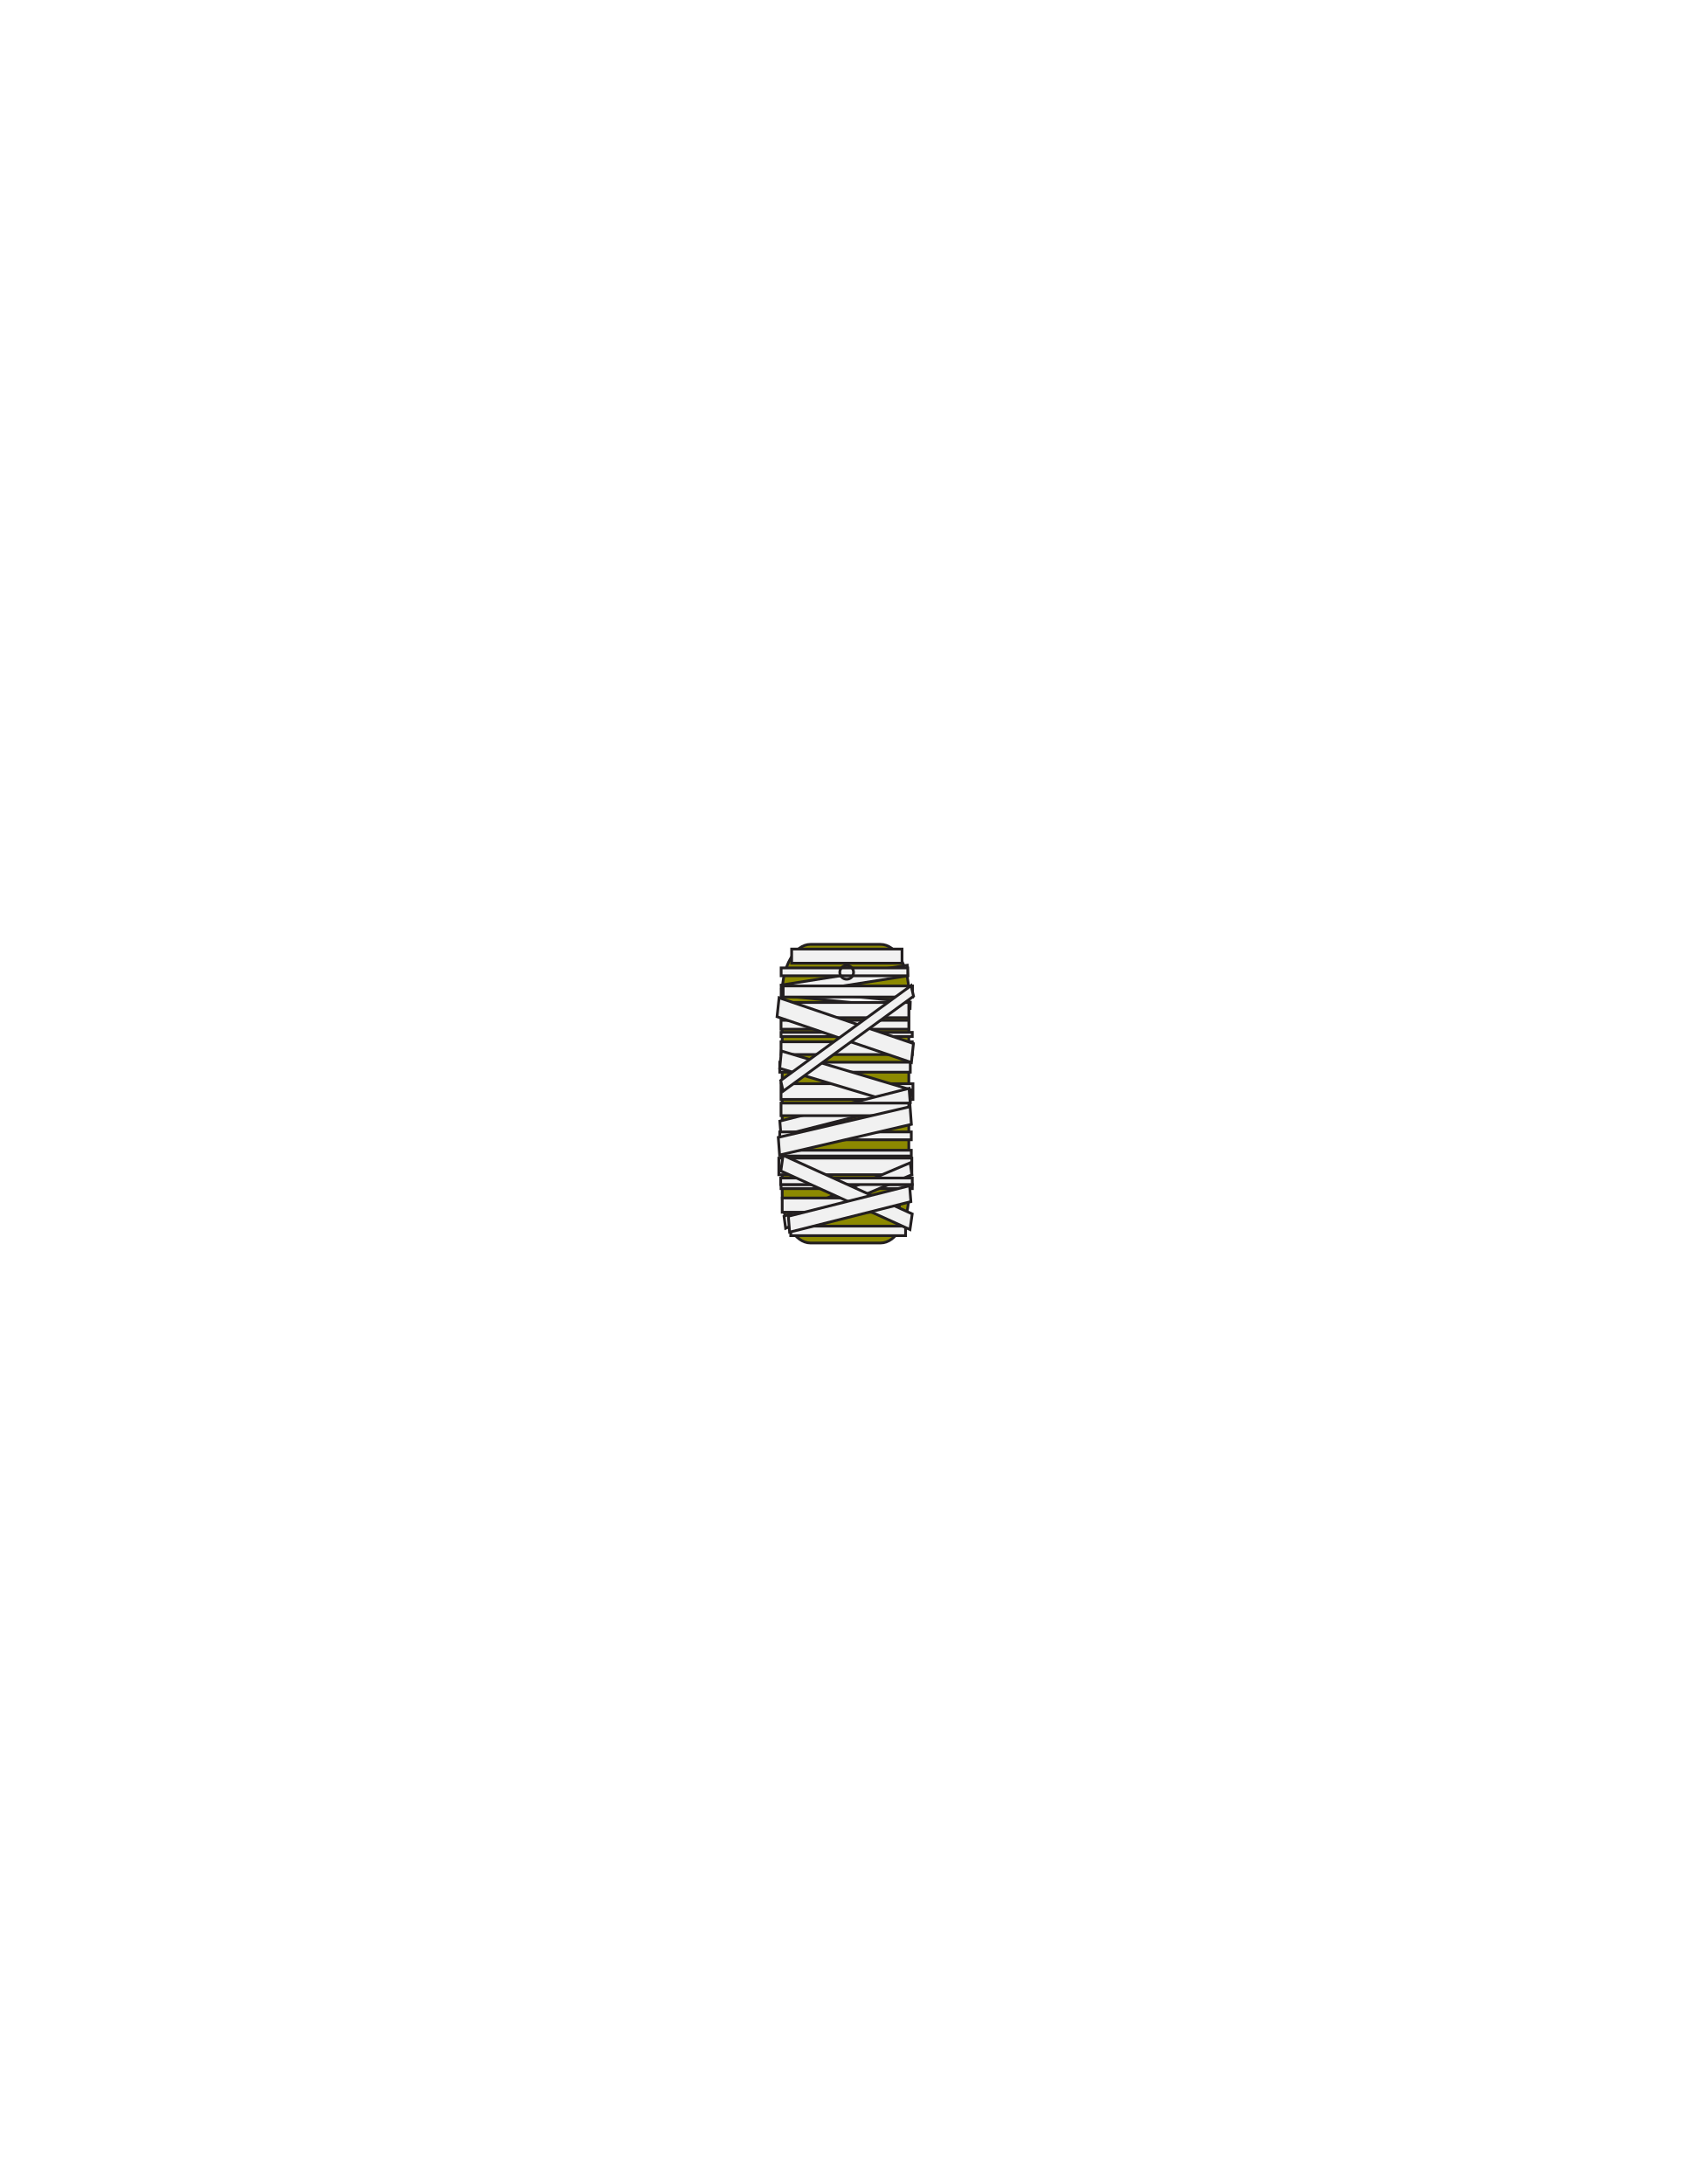
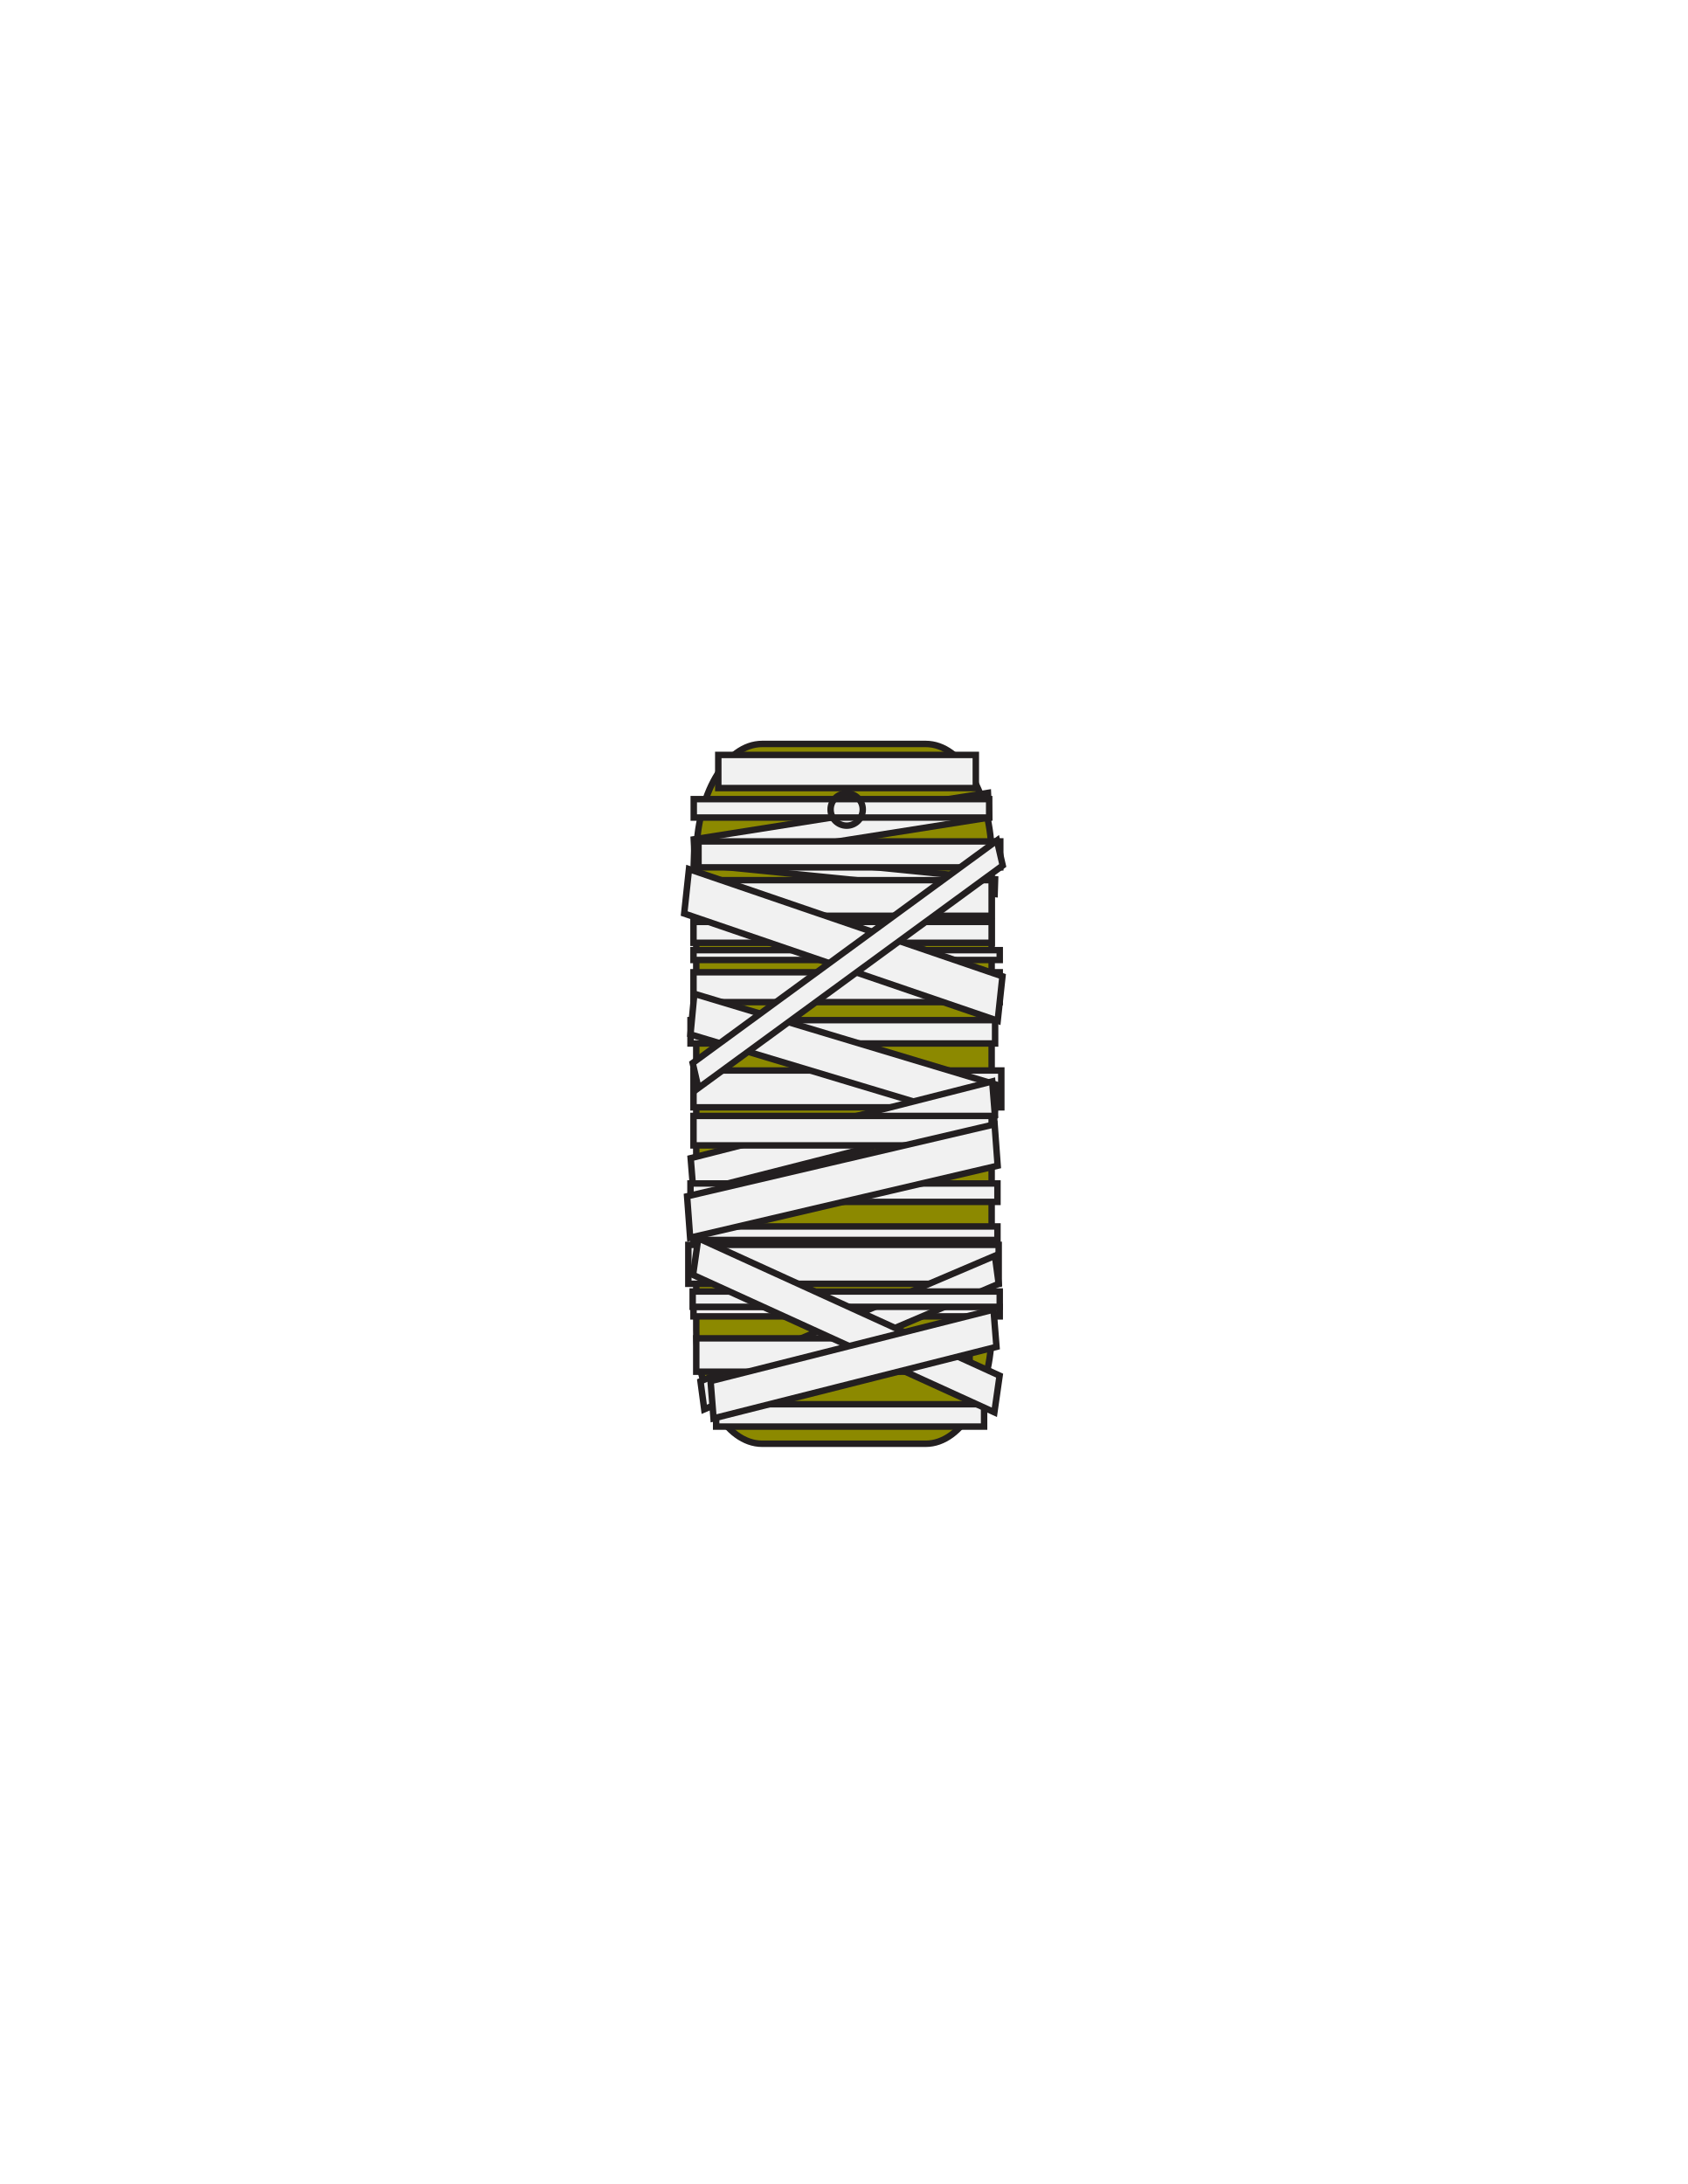
<svg xmlns="http://www.w3.org/2000/svg" version="1.1" id="Layer_1" x="0px" y="0px" width="612px" height="792px" viewBox="0 0 612 792" enable-background="new 0 0 612 792" xml:space="preserve">
-   <rect x="278.5" y="342.156" fill-opacity="0" fill="#231F20" width="57" height="108.807" />
-   <path id="SECONDARY_5_" fill="#8C8900" stroke="#231F20" stroke-miterlimit="10" d="M329.529,433.096  c0,9.751-4.59,17.657-10.252,17.657h-25.402c-5.661,0-10.251-7.906-10.251-17.657v-72.979c0-9.75,4.59-17.656,10.251-17.656h25.402  c5.662,0,10.252,7.906,10.252,17.656V433.096z" />
-   <rect id="PRIMARY_118_" x="287.048" y="344.161" fill="#F1F1F1" stroke="#231F20" stroke-miterlimit="10" width="40.019" height="5.13" />
-   <polygon id="PRIMARY_117_" fill="#F1F1F1" stroke="#231F20" stroke-miterlimit="10" points="329.145,353.853 283.427,361.043   283.236,357.223 328.953,350.032 " />
-   <polygon id="PRIMARY_116_" fill="#F1F1F1" stroke="#231F20" stroke-miterlimit="10" points="329.992,365.684 283.237,361.026   283.31,358.74 330.064,363.397 " />
-   <rect id="PRIMARY_115_" x="283.196" y="370.002" fill="#F1F1F1" stroke="#231F20" stroke-miterlimit="10" width="46.333" height="3.23" />
-   <rect id="PRIMARY_114_" x="283.236" y="351.002" fill="#F1F1F1" stroke="#231F20" stroke-miterlimit="10" width="45.908" height="2.851" />
-   <rect id="PRIMARY_113_" x="283.974" y="357.544" fill="#F1F1F1" stroke="#231F20" stroke-miterlimit="10" width="46.894" height="4.016" />
-   <rect id="PRIMARY_112_" x="283.196" y="363.542" fill="#F1F1F1" stroke="#231F20" stroke-miterlimit="10" width="46.333" height="5.51" />
-   <rect id="PRIMARY_111_" x="283.196" y="374.372" fill="#F1F1F1" stroke="#231F20" stroke-miterlimit="10" width="47.589" height="1.521" />
-   <rect id="PRIMARY_110_" x="282.733" y="385.203" fill="#F1F1F1" stroke="#231F20" stroke-miterlimit="10" width="47.332" height="3.61" />
-   <rect id="PRIMARY_109_" x="283.196" y="377.793" fill="#F1F1F1" stroke="#231F20" stroke-miterlimit="10" width="47.589" height="4.622" />
-   <rect id="PRIMARY_108_" x="283.196" y="392.993" fill="#F1F1F1" stroke="#231F20" stroke-miterlimit="10" width="47.833" height="5.7" />
-   <polygon id="PRIMARY_107_" fill="#F1F1F1" stroke="#231F20" stroke-miterlimit="10" points="329.834,401.528 282.726,387.409   283.323,381.126 330.43,395.246 " />
-   <polygon id="PRIMARY_106_" fill="#F1F1F1" stroke="#231F20" stroke-miterlimit="10" points="330.039,399.95 283.182,411.826   282.759,406.559 329.615,394.684 " />
-   <rect id="PRIMARY_105_" x="283.196" y="400.023" fill="#F1F1F1" stroke="#231F20" stroke-miterlimit="10" width="46.333" height="4.561" />
-   <rect id="PRIMARY_104_" x="282.726" y="410.476" fill="#F1F1F1" stroke="#231F20" stroke-miterlimit="10" width="47.704" height="2.85" />
-   <rect id="PRIMARY_103_" x="283.196" y="417.125" fill="#F1F1F1" stroke="#231F20" stroke-miterlimit="10" width="47.234" height="2.09" />
-   <polygon id="PRIMARY_102_" fill="#F1F1F1" stroke="#231F20" stroke-miterlimit="10" points="282.674,418.867 330.463,407.728   329.988,401.322 282.201,412.461 " />
-   <polygon id="PRIMARY_101_" fill="#F1F1F1" stroke="#231F20" stroke-miterlimit="10" points="330.467,385.295 281.751,368.706   282.494,361.833 331.209,378.423 " />
-   <polygon id="PRIMARY_100_" fill="#F1F1F1" stroke="#231F20" stroke-miterlimit="10" points="331.248,361.271 283.962,395.708   283.068,391.839 330.354,357.402 " />
-   <rect id="PRIMARY_99_" x="282.393" y="419.977" fill="#F1F1F1" stroke="#231F20" stroke-miterlimit="10" width="48.228" height="6.023" />
-   <rect id="PRIMARY_98_" x="283.196" y="429.563" fill="#F1F1F1" stroke="#231F20" stroke-miterlimit="10" width="47.589" height="1.48" />
-   <rect id="PRIMARY_97_" x="286.717" y="444.638" fill="#F1F1F1" stroke="#231F20" stroke-miterlimit="10" width="41.636" height="3.458" />
-   <polygon id="PRIMARY_96_" fill="#F1F1F1" stroke="#231F20" stroke-miterlimit="10" points="330.621,426 284.867,445.424   284.283,441.086 330.037,421.662 " />
-   <rect id="PRIMARY_95_" x="283.624" y="434.438" fill="#F1F1F1" stroke="#231F20" stroke-miterlimit="10" width="42.481" height="5.165" />
-   <rect id="PRIMARY_94_" x="283.068" y="427.195" fill="#F1F1F1" stroke="#231F20" stroke-miterlimit="10" width="47.717" height="2.367" />
-   <polygon id="PRIMARY_93_" fill="#F1F1F1" stroke="#231F20" stroke-miterlimit="10" points="329.951,445.886 283.125,424.624   283.942,418.951 330.768,440.212 " />
-   <polygon id="PRIMARY_92_" fill="#F1F1F1" stroke="#231F20" stroke-miterlimit="10" points="329.818,429.996 285.85,441.06   286.31,446.822 330.279,435.757 " />
-   <circle fill="none" stroke="#231F20" stroke-miterlimit="10" cx="307" cy="352.606" r="2.5" />
+   <rect x="240.5" y="269.066" fill="#231F20" fill-opacity="0" width="133" height="254.987" />
+   <path id="SECONDARY_5_" fill="#8C8900" stroke="#231F20" stroke-width="2.338" stroke-miterlimit="10" d="M359.568,482.182  c0,22.852-10.71,41.379-23.921,41.379h-59.272c-13.209,0-23.919-18.527-23.919-41.379V311.157c0-22.849,10.709-41.377,23.919-41.377  h59.272c13.211,0,23.921,18.528,23.921,41.377V482.182z" />
+   <rect id="PRIMARY_118_" x="260.445" y="273.765" fill="#F1F1F1" stroke="#231F20" stroke-width="2.338" stroke-miterlimit="10" width="93.379" height="12.021" />
+   <polygon id="PRIMARY_117_" fill="#F1F1F1" stroke="#231F20" stroke-width="2.338" stroke-miterlimit="10" points="358.671,296.477   251.996,313.327 251.55,304.375 358.224,287.523 " />
+   <polygon id="PRIMARY_116_" fill="#F1F1F1" stroke="#231F20" stroke-width="2.338" stroke-miterlimit="10" points="360.648,324.203   251.553,313.287 251.724,307.93 360.817,318.843 " />
+   <rect id="PRIMARY_115_" x="251.457" y="334.322" fill="#F1F1F1" stroke="#231F20" stroke-width="2.338" stroke-miterlimit="10" width="108.111" height="7.569" />
+   <rect id="PRIMARY_114_" x="251.55" y="289.796" fill="#F1F1F1" stroke="#231F20" stroke-width="2.338" stroke-miterlimit="10" width="107.118" height="6.681" />
+   <rect id="PRIMARY_113_" x="253.273" y="305.127" fill="#F1F1F1" stroke="#231F20" stroke-width="2.338" stroke-miterlimit="10" width="109.419" height="9.412" />
+   <rect id="PRIMARY_112_" x="251.457" y="319.183" fill="#F1F1F1" stroke="#231F20" stroke-width="2.338" stroke-miterlimit="10" width="108.111" height="12.912" />
+   <rect id="PRIMARY_111_" x="251.457" y="344.563" fill="#F1F1F1" stroke="#231F20" stroke-width="2.338" stroke-miterlimit="10" width="111.042" height="3.564" />
+   <rect id="PRIMARY_110_" x="250.377" y="369.946" fill="#F1F1F1" stroke="#231F20" stroke-width="2.338" stroke-miterlimit="10" width="110.442" height="8.459" />
+   <rect id="PRIMARY_109_" x="251.457" y="352.58" fill="#F1F1F1" stroke="#231F20" stroke-width="2.338" stroke-miterlimit="10" width="111.042" height="10.832" />
+   <rect id="PRIMARY_108_" x="251.457" y="388.202" fill="#F1F1F1" stroke="#231F20" stroke-width="2.338" stroke-miterlimit="10" width="111.611" height="13.359" />
+   <polygon id="PRIMARY_107_" fill="#F1F1F1" stroke="#231F20" stroke-width="2.338" stroke-miterlimit="10" points="360.279,408.204   250.361,375.116 251.754,360.391 361.669,393.481 " />
+   <polygon id="PRIMARY_106_" fill="#F1F1F1" stroke="#231F20" stroke-width="2.338" stroke-miterlimit="10" points="360.758,404.506   251.425,432.337 250.437,419.992 359.769,392.165 " />
+   <rect id="PRIMARY_105_" x="251.457" y="404.677" fill="#F1F1F1" stroke="#231F20" stroke-width="2.338" stroke-miterlimit="10" width="108.111" height="10.688" />
+   <rect id="PRIMARY_104_" x="250.361" y="429.172" fill="#F1F1F1" stroke="#231F20" stroke-width="2.338" stroke-miterlimit="10" width="111.308" height="6.68" />
+   <rect id="PRIMARY_103_" x="251.457" y="444.754" fill="#F1F1F1" stroke="#231F20" stroke-width="2.338" stroke-miterlimit="10" width="110.212" height="4.898" />
+   <polygon id="PRIMARY_102_" fill="#F1F1F1" stroke="#231F20" stroke-width="2.338" stroke-miterlimit="10" points="250.239,448.837   361.747,422.731 360.64,407.721 249.136,433.824 " />
+   <polygon id="PRIMARY_101_" fill="#F1F1F1" stroke="#231F20" stroke-width="2.338" stroke-miterlimit="10" points="361.756,370.161   248.085,331.285 249.82,315.178 363.487,354.056 " />
+   <polygon id="PRIMARY_100_" fill="#F1F1F1" stroke="#231F20" stroke-width="2.338" stroke-miterlimit="10" points="363.579,313.861   253.245,394.564 251.158,385.497 361.491,304.794 " />
+   <rect id="PRIMARY_99_" x="249.584" y="451.438" fill="#F1F1F1" stroke="#231F20" stroke-width="2.338" stroke-miterlimit="10" width="112.532" height="14.115" />
+   <rect id="PRIMARY_98_" x="251.457" y="473.901" fill="#F1F1F1" stroke="#231F20" stroke-width="2.338" stroke-miterlimit="10" width="111.042" height="3.47" />
+   <rect id="PRIMARY_97_" x="259.672" y="509.23" fill="#F1F1F1" stroke="#231F20" stroke-width="2.338" stroke-miterlimit="10" width="97.153" height="8.104" />
+   <polygon id="PRIMARY_96_" fill="#F1F1F1" stroke="#231F20" stroke-width="2.338" stroke-miterlimit="10" points="362.116,465.553   255.357,511.072 253.994,500.906 360.753,455.387 " />
+   <rect id="PRIMARY_95_" x="252.456" y="485.326" fill="#F1F1F1" stroke="#231F20" stroke-width="2.338" stroke-miterlimit="10" width="99.123" height="12.104" />
+   <rect id="PRIMARY_94_" x="251.158" y="468.354" fill="#F1F1F1" stroke="#231F20" stroke-width="2.338" stroke-miterlimit="10" width="111.341" height="5.547" />
+   <polygon id="PRIMARY_93_" fill="#F1F1F1" stroke="#231F20" stroke-width="2.338" stroke-miterlimit="10" points="360.553,512.155   251.292,462.328 253.198,449.034 362.458,498.858 " />
+   <polygon id="PRIMARY_92_" fill="#F1F1F1" stroke="#231F20" stroke-width="2.338" stroke-miterlimit="10" points="360.243,474.918   257.65,500.845 258.724,514.35 361.318,488.418 " />
+   <ellipse fill="none" stroke="#231F20" stroke-width="2.338" stroke-miterlimit="10" cx="307" cy="293.555" rx="5.833" ry="5.859" />
</svg>
